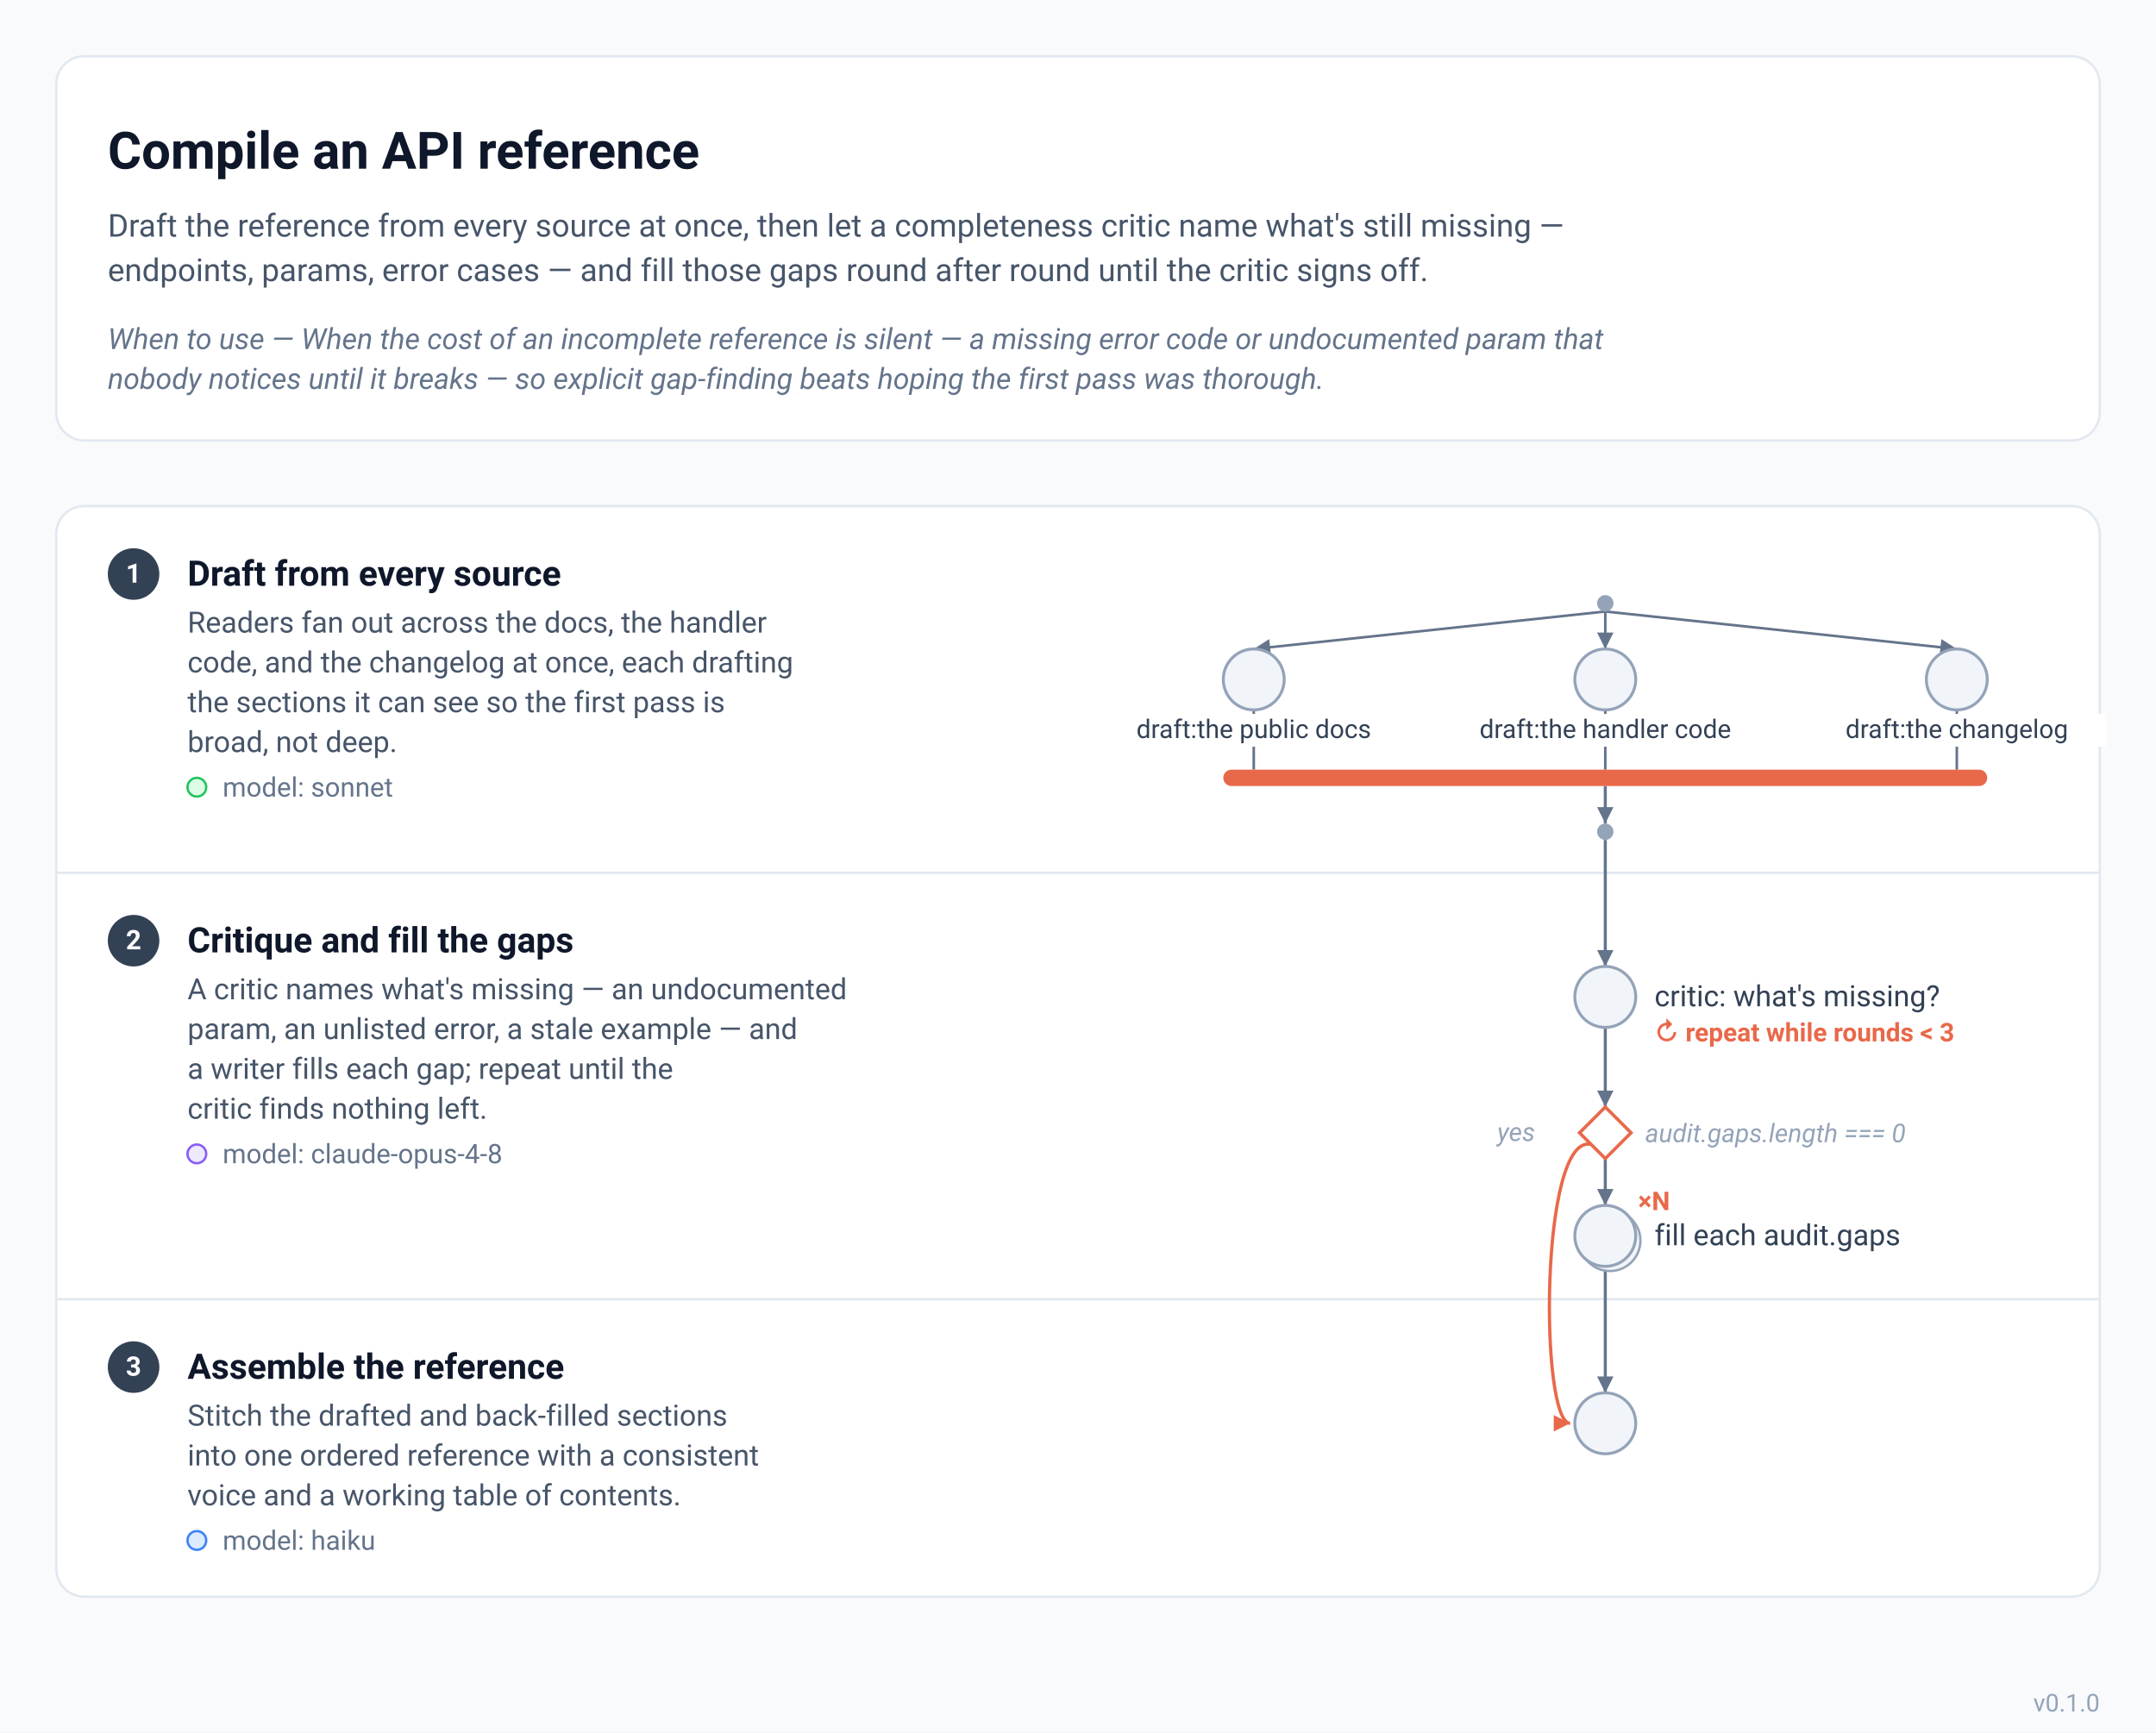
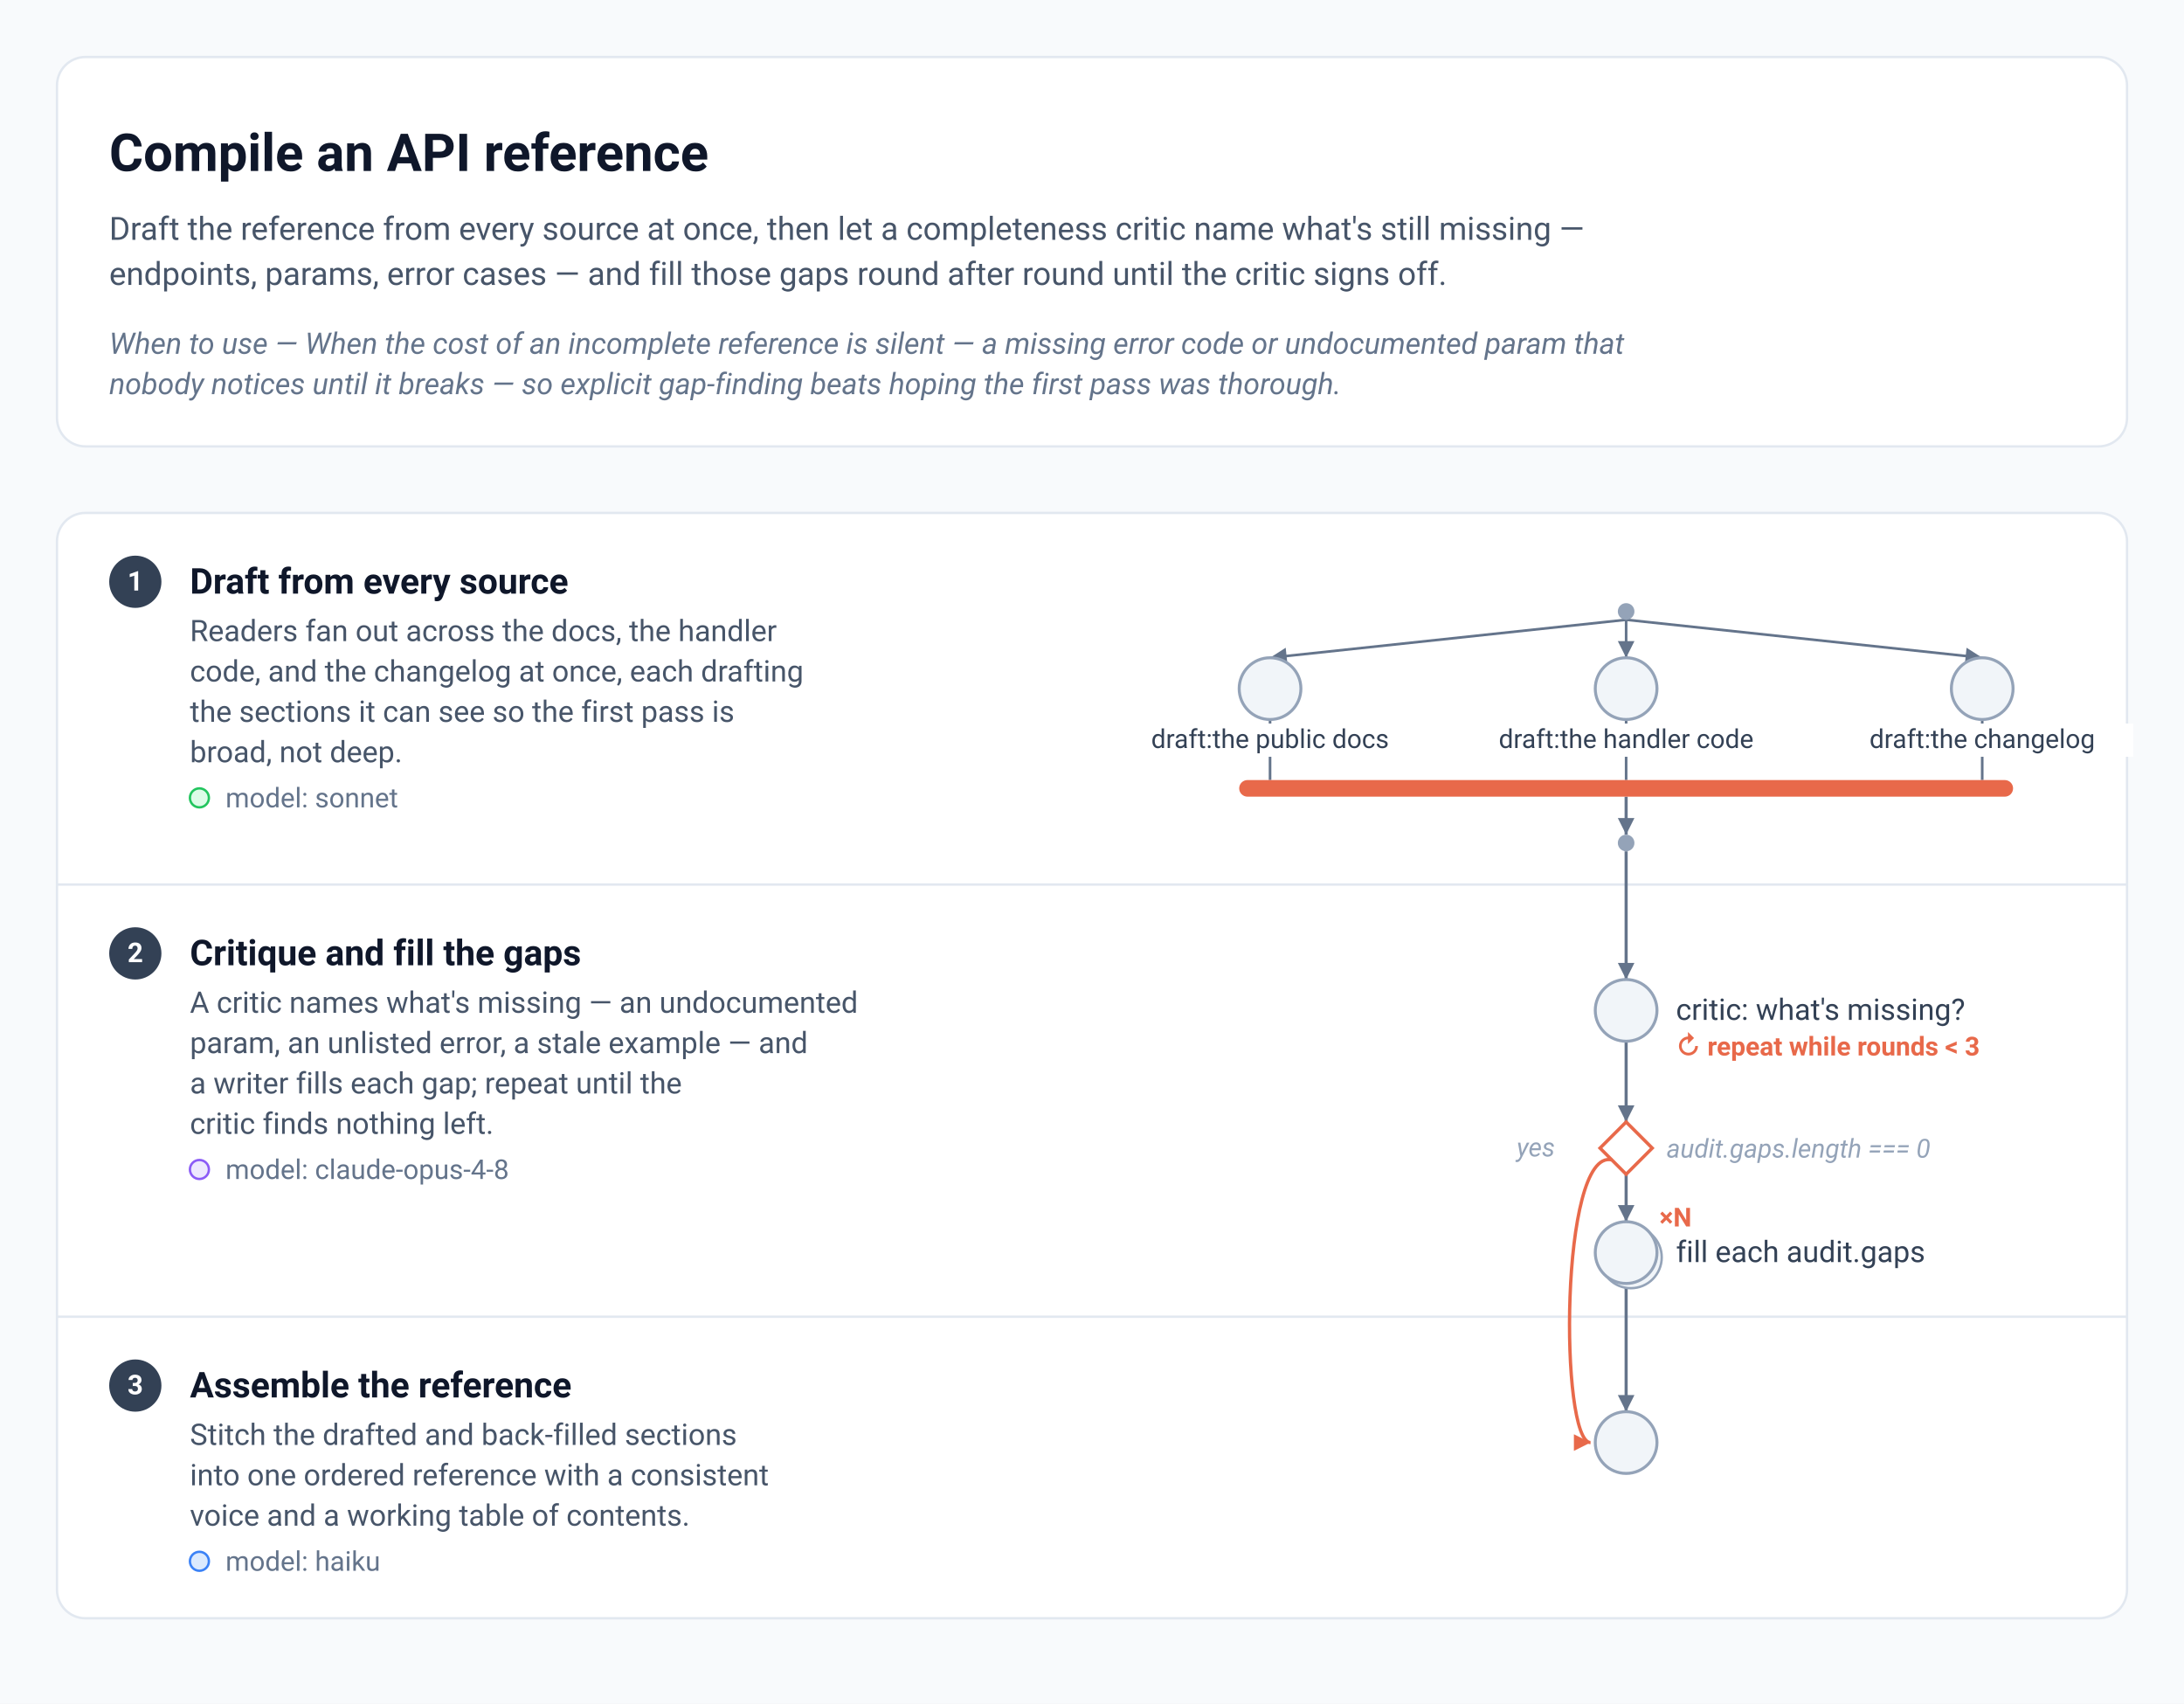
- <svg xmlns="http://www.w3.org/2000/svg" width="920" height="739.5" viewBox="0 0 920 739.5" font-family="-apple-system, BlinkMacSystemFont, 'Segoe UI', Roboto, Helvetica, Arial, sans-serif">
-   <rect width="920" height="739.5" fill="#f8fafc" />
+ <svg xmlns="http://www.w3.org/2000/svg" width="920" height="717.5" viewBox="0 0 920 717.5" font-family="-apple-system, BlinkMacSystemFont, 'Segoe UI', Roboto, Helvetica, Arial, sans-serif">
+   <rect width="920" height="717.5" fill="#f8fafc" />
  <g transform="translate(0 24)">
    <g class="header-card">
      <rect x="24" y="0" width="872" height="164" rx="12" fill="#ffffff" stroke="#e2e8f0" stroke-width="1" />
      <text x="46" y="48" font-size="22" fill="#0f172a" font-weight="700">Compile an API reference</text>
      <text x="46" y="77" font-size="13.5" fill="#475569">Draft the reference from every source at once, then let a completeness critic name what's still missing —</text>
      <text x="46" y="96" font-size="13.5" fill="#475569">endpoints, params, error cases — and fill those gaps round after round until the critic signs off.</text>
      <text x="46" y="125" font-size="12.5" fill="#64748b" font-style="italic">When to use — When the cost of an incomplete reference is silent — a missing error code or undocumented param that</text>
      <text x="46" y="142" font-size="12.5" fill="#64748b" font-style="italic">nobody notices until it breaks — so explicit gap-finding beats hoping the first pass was thorough.</text>
    </g>
  </g>
  <g transform="translate(0 204)">
    <rect x="24" y="12" width="872" height="465.5" rx="12" fill="#ffffff" stroke="#e2e8f0" stroke-width="1" />
    <g class="swimlane" />
    <g class="swimlane">
      <line x1="24" y1="168.5" x2="896" y2="168.5" stroke="#e2e8f0" stroke-width="1" />
    </g>
    <g class="swimlane">
      <line x1="24" y1="350.5" x2="896" y2="350.5" stroke="#e2e8f0" stroke-width="1" />
    </g>
    <g transform="translate(0 12)">
      <g class="lane-label">
        <circle cx="57" cy="29" r="11" fill="#334155" />
        <text x="57" y="32.7" font-size="11.5" fill="#ffffff" font-weight="700" text-anchor="middle">1</text>
        <text x="80" y="34" font-size="15" fill="#0f172a" font-weight="700">Draft from every source</text>
        <text x="80" y="54" font-size="12.5" fill="#475569">Readers fan out across the docs, the handler</text>
        <text x="80" y="71" font-size="12.5" fill="#475569">code, and the changelog at once, each drafting</text>
        <text x="80" y="88" font-size="12.5" fill="#475569">the sections it can see so the first pass is</text>
        <text x="80" y="105" font-size="12.5" fill="#475569">broad, not deep.</text>
        <circle cx="84" cy="120" r="4" fill="#dcfce7" stroke="#22c55e" stroke-width="1" />
        <text x="95" y="124" font-size="11.5" fill="#64748b">model: sonnet</text>
      </g>
    </g>
    <g transform="translate(0 168.5)">
      <g class="lane-label">
        <circle cx="57" cy="29" r="11" fill="#334155" />
        <text x="57" y="32.7" font-size="11.5" fill="#ffffff" font-weight="700" text-anchor="middle">2</text>
        <text x="80" y="34" font-size="15" fill="#0f172a" font-weight="700">Critique and fill the gaps</text>
        <text x="80" y="54" font-size="12.5" fill="#475569">A critic names what's missing — an undocumented</text>
        <text x="80" y="71" font-size="12.5" fill="#475569">param, an unlisted error, a stale example — and</text>
        <text x="80" y="88" font-size="12.5" fill="#475569">a writer fills each gap; repeat until the</text>
        <text x="80" y="105" font-size="12.5" fill="#475569">critic finds nothing left.</text>
        <circle cx="84" cy="120" r="4" fill="#ede9fe" stroke="#8b5cf6" stroke-width="1" />
        <text x="95" y="124" font-size="11.5" fill="#64748b">model: claude-opus-4-8</text>
      </g>
    </g>
    <g transform="translate(0 350.5)">
      <g class="lane-label">
        <circle cx="57" cy="29" r="11" fill="#334155" />
        <text x="57" y="32.7" font-size="11.5" fill="#ffffff" font-weight="700" text-anchor="middle">3</text>
        <text x="80" y="34" font-size="15" fill="#0f172a" font-weight="700">Assemble the reference</text>
        <text x="80" y="54" font-size="12.5" fill="#475569">Stitch the drafted and back-filled sections</text>
        <text x="80" y="71" font-size="12.5" fill="#475569">into one ordered reference with a consistent</text>
        <text x="80" y="88" font-size="12.5" fill="#475569">voice and a working table of contents.</text>
        <circle cx="84" cy="103" r="4" fill="#dbeafe" stroke="#3b82f6" stroke-width="1" />
        <text x="95" y="107" font-size="11.5" fill="#64748b">model: haiku</text>
      </g>
    </g>
    <g class="topology" transform="translate(381 0)">
      <g class="edge">
        <path d="M 304 57 L 154 73" fill="none" stroke="#64748b" stroke-width="1.1" />
        <polygon points="154,73 160.59,68.78 161.33,75.74" fill="#64748b" />
      </g>
      <g class="edge">
        <path d="M 304 57 L 304 73" fill="none" stroke="#64748b" stroke-width="1.1" />
        <polygon points="304,73 300.5,66 307.5,66" fill="#64748b" />
      </g>
      <g class="edge">
        <path d="M 304 57 L 454 73" fill="none" stroke="#64748b" stroke-width="1.1" />
        <polygon points="454,73 446.67,75.74 447.41,68.78" fill="#64748b" />
      </g>
      <g class="edge">
        <path d="M 154 99 L 154 124.5" fill="none" stroke="#64748b" stroke-width="1.1" />
      </g>
      <g class="edge">
        <path d="M 304 99 L 304 124.5" fill="none" stroke="#64748b" stroke-width="1.1" />
      </g>
      <g class="edge">
        <path d="M 454 99 L 454 124.5" fill="none" stroke="#64748b" stroke-width="1.1" />
      </g>
      <g class="edge">
        <path d="M 304 131.5 L 304 147.5" fill="none" stroke="#64748b" stroke-width="1.3" />
        <polygon points="304,147.5 300.5,140.5 307.5,140.5" fill="#64748b" />
      </g>
      <g class="edge">
        <path d="M 304 234.5 L 304 268.5" fill="none" stroke="#64748b" stroke-width="1.3" />
        <polygon points="304,268.5 300.5,261.5 307.5,261.5" fill="#64748b" />
      </g>
      <g class="edge">
        <path d="M 304 290.5 L 304 310.5" fill="none" stroke="#64748b" stroke-width="1.3" />
        <polygon points="304,310.5 300.5,303.5 307.5,303.5" fill="#64748b" />
      </g>
      <g class="edge">
        <path d="M 304 154.5 L 304 208.5" fill="none" stroke="#64748b" stroke-width="1.3" />
        <polygon points="304,208.5 300.5,201.5 307.5,201.5" fill="#64748b" />
      </g>
      <g class="edge">
        <path d="M 304 336.5 L 304 390.5" fill="none" stroke="#64748b" stroke-width="1.3" />
        <polygon points="304,390.5 300.5,383.5 307.5,383.5" fill="#64748b" />
      </g>
      <circle class="hub" cx="304" cy="53.5" r="3.5" fill="#94a3b8" />
      <g class="agent-node">
        <circle cx="154" cy="86" r="13" fill="#f1f5f9" stroke="#94a3b8" stroke-width="1.25" />
        <rect x="84.01" y="100.7" width="139.98" height="14" fill="#ffffff" />
        <text x="154" y="111" font-size="11" fill="#334155" text-anchor="middle">draft:the public docs</text>
      </g>
      <g class="agent-node">
        <circle cx="304" cy="86" r="13" fill="#f1f5f9" stroke="#94a3b8" stroke-width="1.25" />
        <rect x="230.82" y="100.7" width="146.36" height="14" fill="#ffffff" />
        <text x="304" y="111" font-size="11" fill="#334155" text-anchor="middle">draft:the handler code</text>
      </g>
      <g class="agent-node">
        <circle cx="454" cy="86" r="13" fill="#f1f5f9" stroke="#94a3b8" stroke-width="1.25" />
        <rect x="390.39" y="100.7" width="127.22" height="14" fill="#ffffff" />
        <text x="454" y="111" font-size="11" fill="#334155" text-anchor="middle">draft:the changelog</text>
      </g>
      <rect class="barrier" x="141" y="124.5" width="326" height="7" rx="3.5" fill="#e8694a" />
      <circle class="hub" cx="304" cy="151" r="3.5" fill="#94a3b8" />
      <g class="agent-node">
        <circle cx="304" cy="221.5" r="13" fill="#f1f5f9" stroke="#94a3b8" stroke-width="1.25" />
        <rect x="322" y="214" width="172.75" height="15.5" fill="#ffffff" />
        <text x="325" y="225.5" font-size="12.5" fill="#334155">critic: what's missing?</text>
      </g>
      <g class="decision">
        <polygon points="304,268.5 315,279.5 304,290.5 293,279.5" fill="#ffffff" stroke="#e8694a" stroke-width="1.4" />
        <rect x="318" y="273.2" width="152.74" height="14" fill="#ffffff" />
        <text x="321" y="283.5" font-size="11" fill="#94a3b8" font-style="italic">audit.gaps.length === 0</text>
      </g>
      <g class="agent-node">
        <circle cx="306" cy="325.5" r="13" fill="#f1f5f9" stroke="#94a3b8" stroke-width="1" />
        <circle cx="304" cy="323.5" r="13" fill="#f1f5f9" stroke="#94a3b8" stroke-width="1.25" />
        <rect x="322" y="316" width="151" height="15.5" fill="#ffffff" />
        <text x="325" y="327.5" font-size="12.5" fill="#334155">fill each audit.gaps</text>
        <text x="318" y="312.5" font-size="11" font-weight="700" fill="#e8694a">×N</text>
      </g>
      <g class="agent-node">
        <circle cx="304" cy="403.5" r="13" fill="#f1f5f9" stroke="#94a3b8" stroke-width="1.25" />
      </g>
      <g class="control-arc">
        <path d="M 297.95 284.45 C 276 279.5 276 403.5 289 403.5" fill="none" stroke="#e8694a" stroke-width="1.4" />
        <polygon points="289,403.5 282,407 282,400" fill="#e8694a" />
        <rect x="251.86" y="272.7" width="25.14" height="14" fill="#ffffff" />
        <text x="274" y="283" font-size="11" fill="#94a3b8" font-style="italic" text-anchor="end">yes</text>
      </g>
      <g class="loop-badge">
        <rect x="322" y="230.2" width="165.5" height="14" fill="#ffffff" />
        <text x="325" y="240.5" font-size="11" fill="#e8694a" font-weight="600">↻ repeat while rounds &lt; 3</text>
      </g>
    </g>
  </g>
-   <g class="provenance">
-     <text x="896" y="730.5" font-size="10.5" fill="#94a3b8" text-anchor="end">v0.1.0</text>
-   </g>
</svg>
